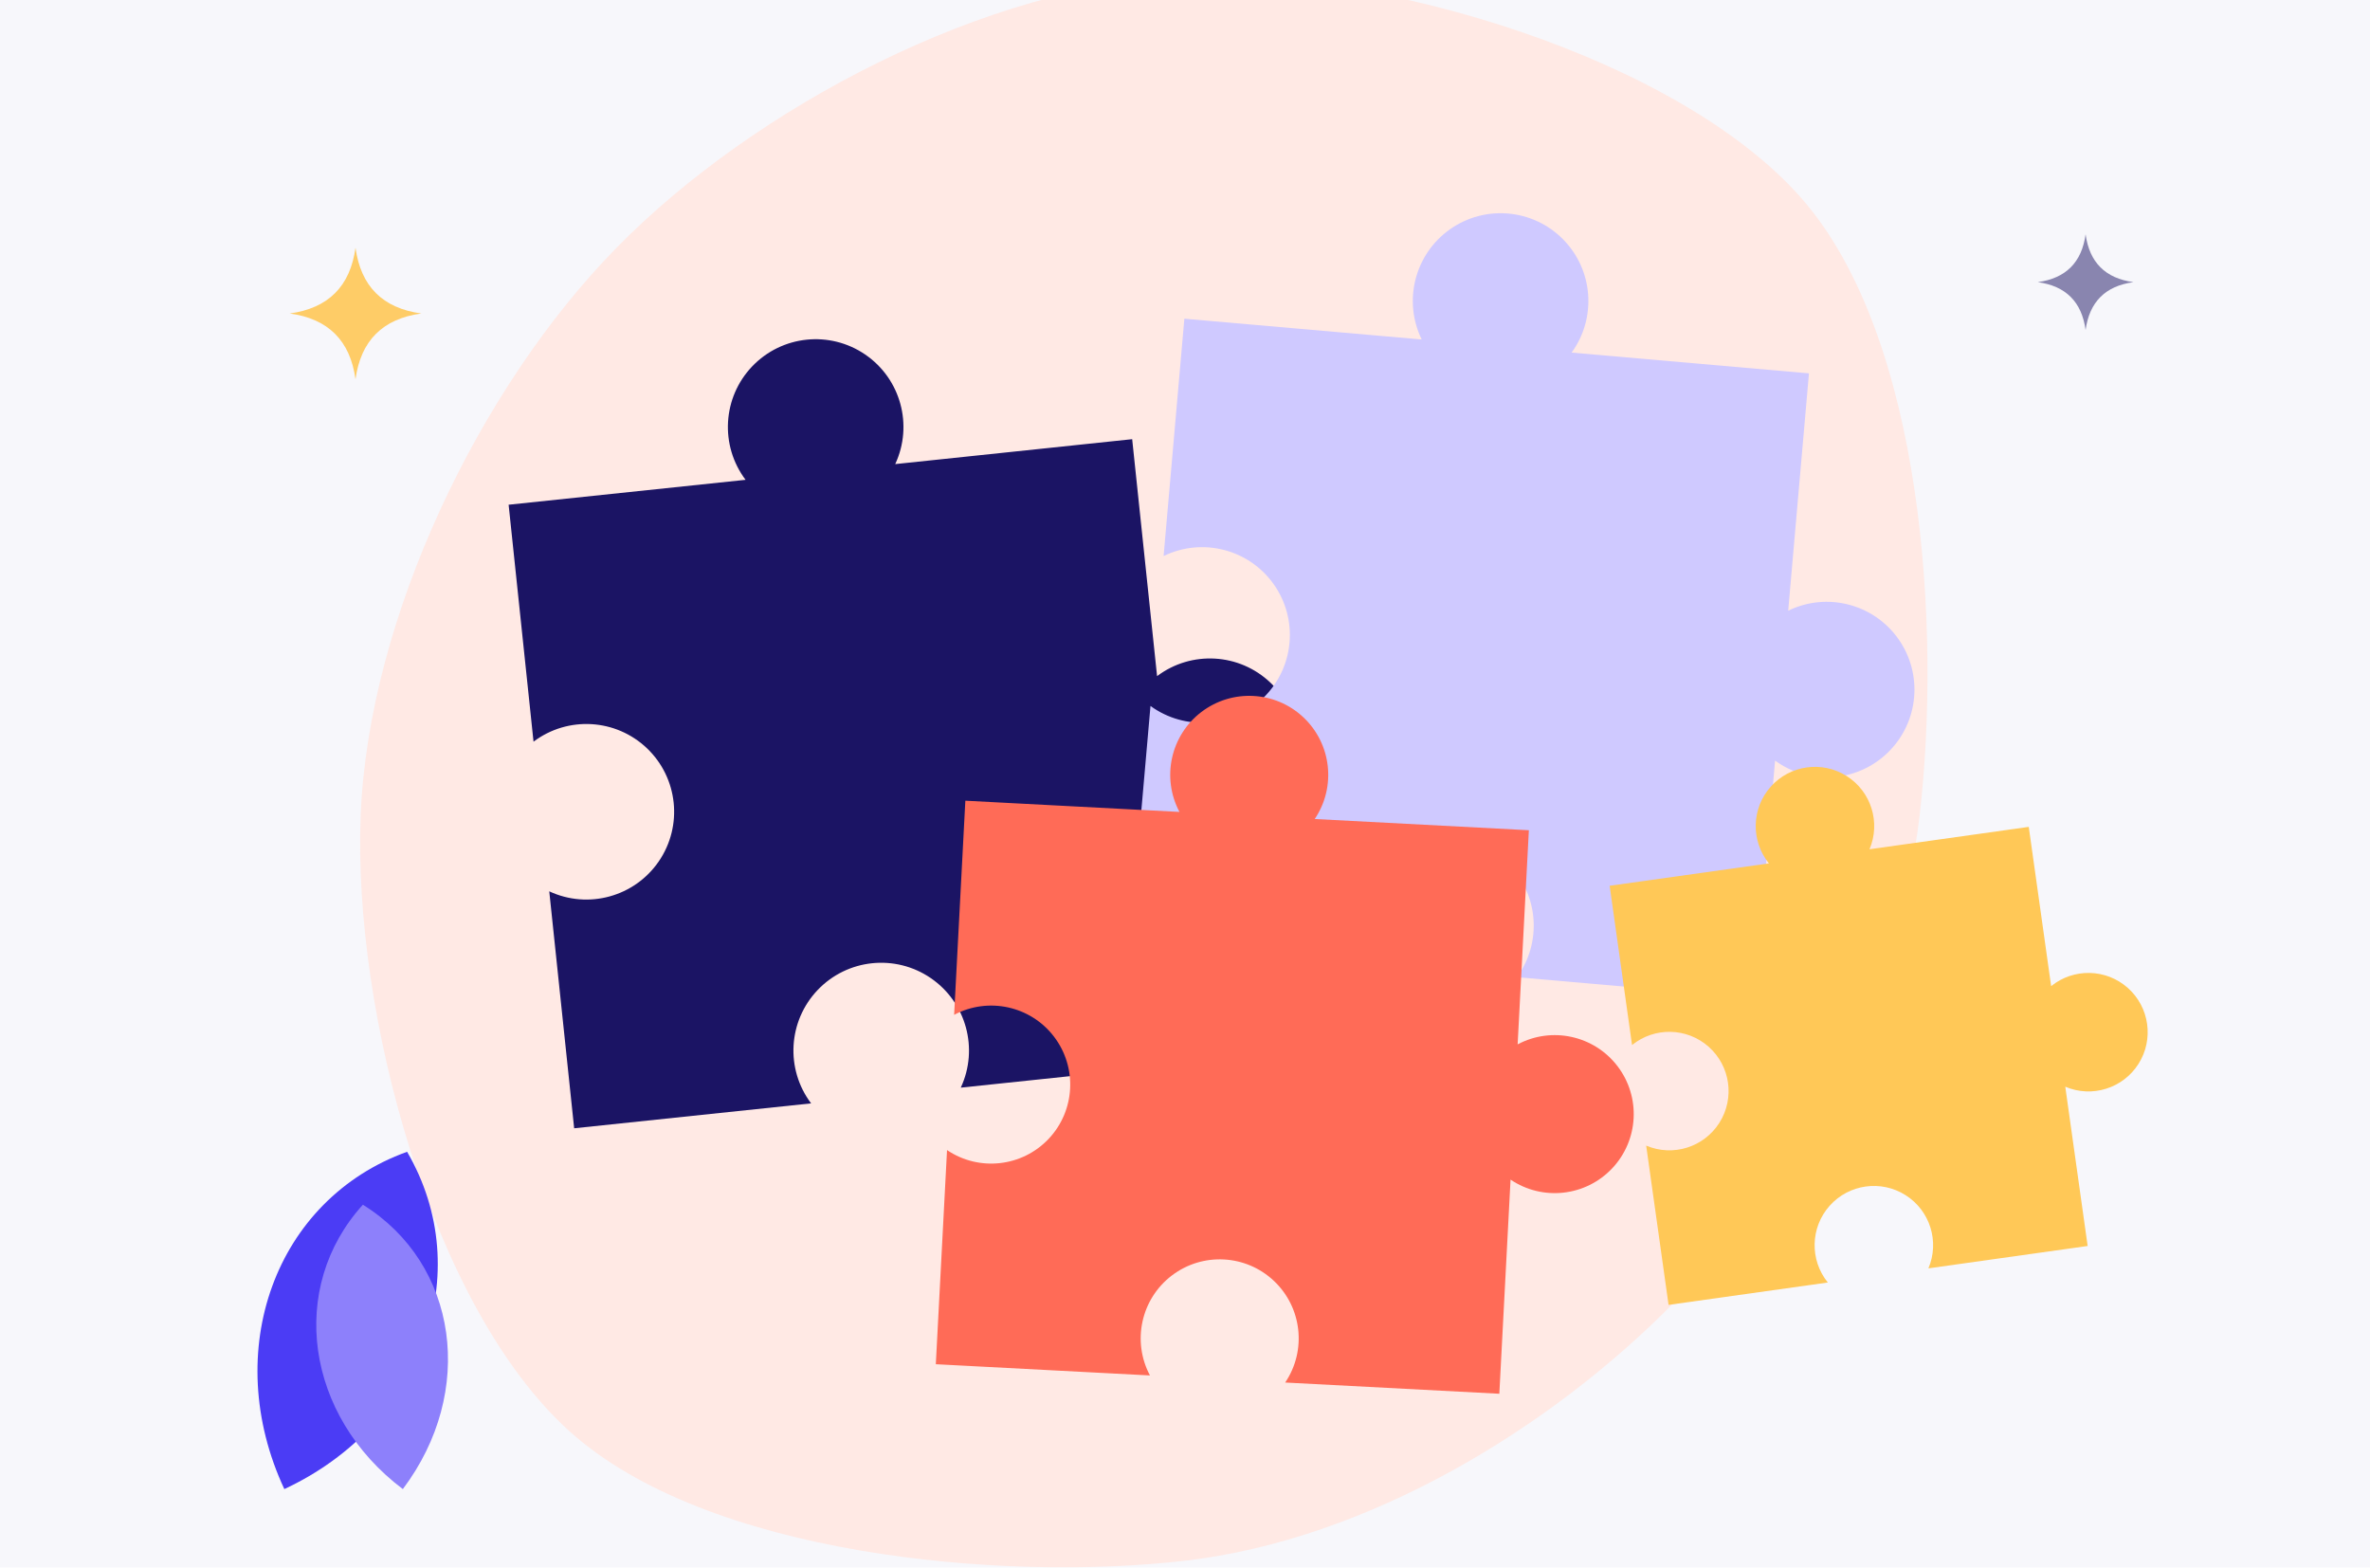
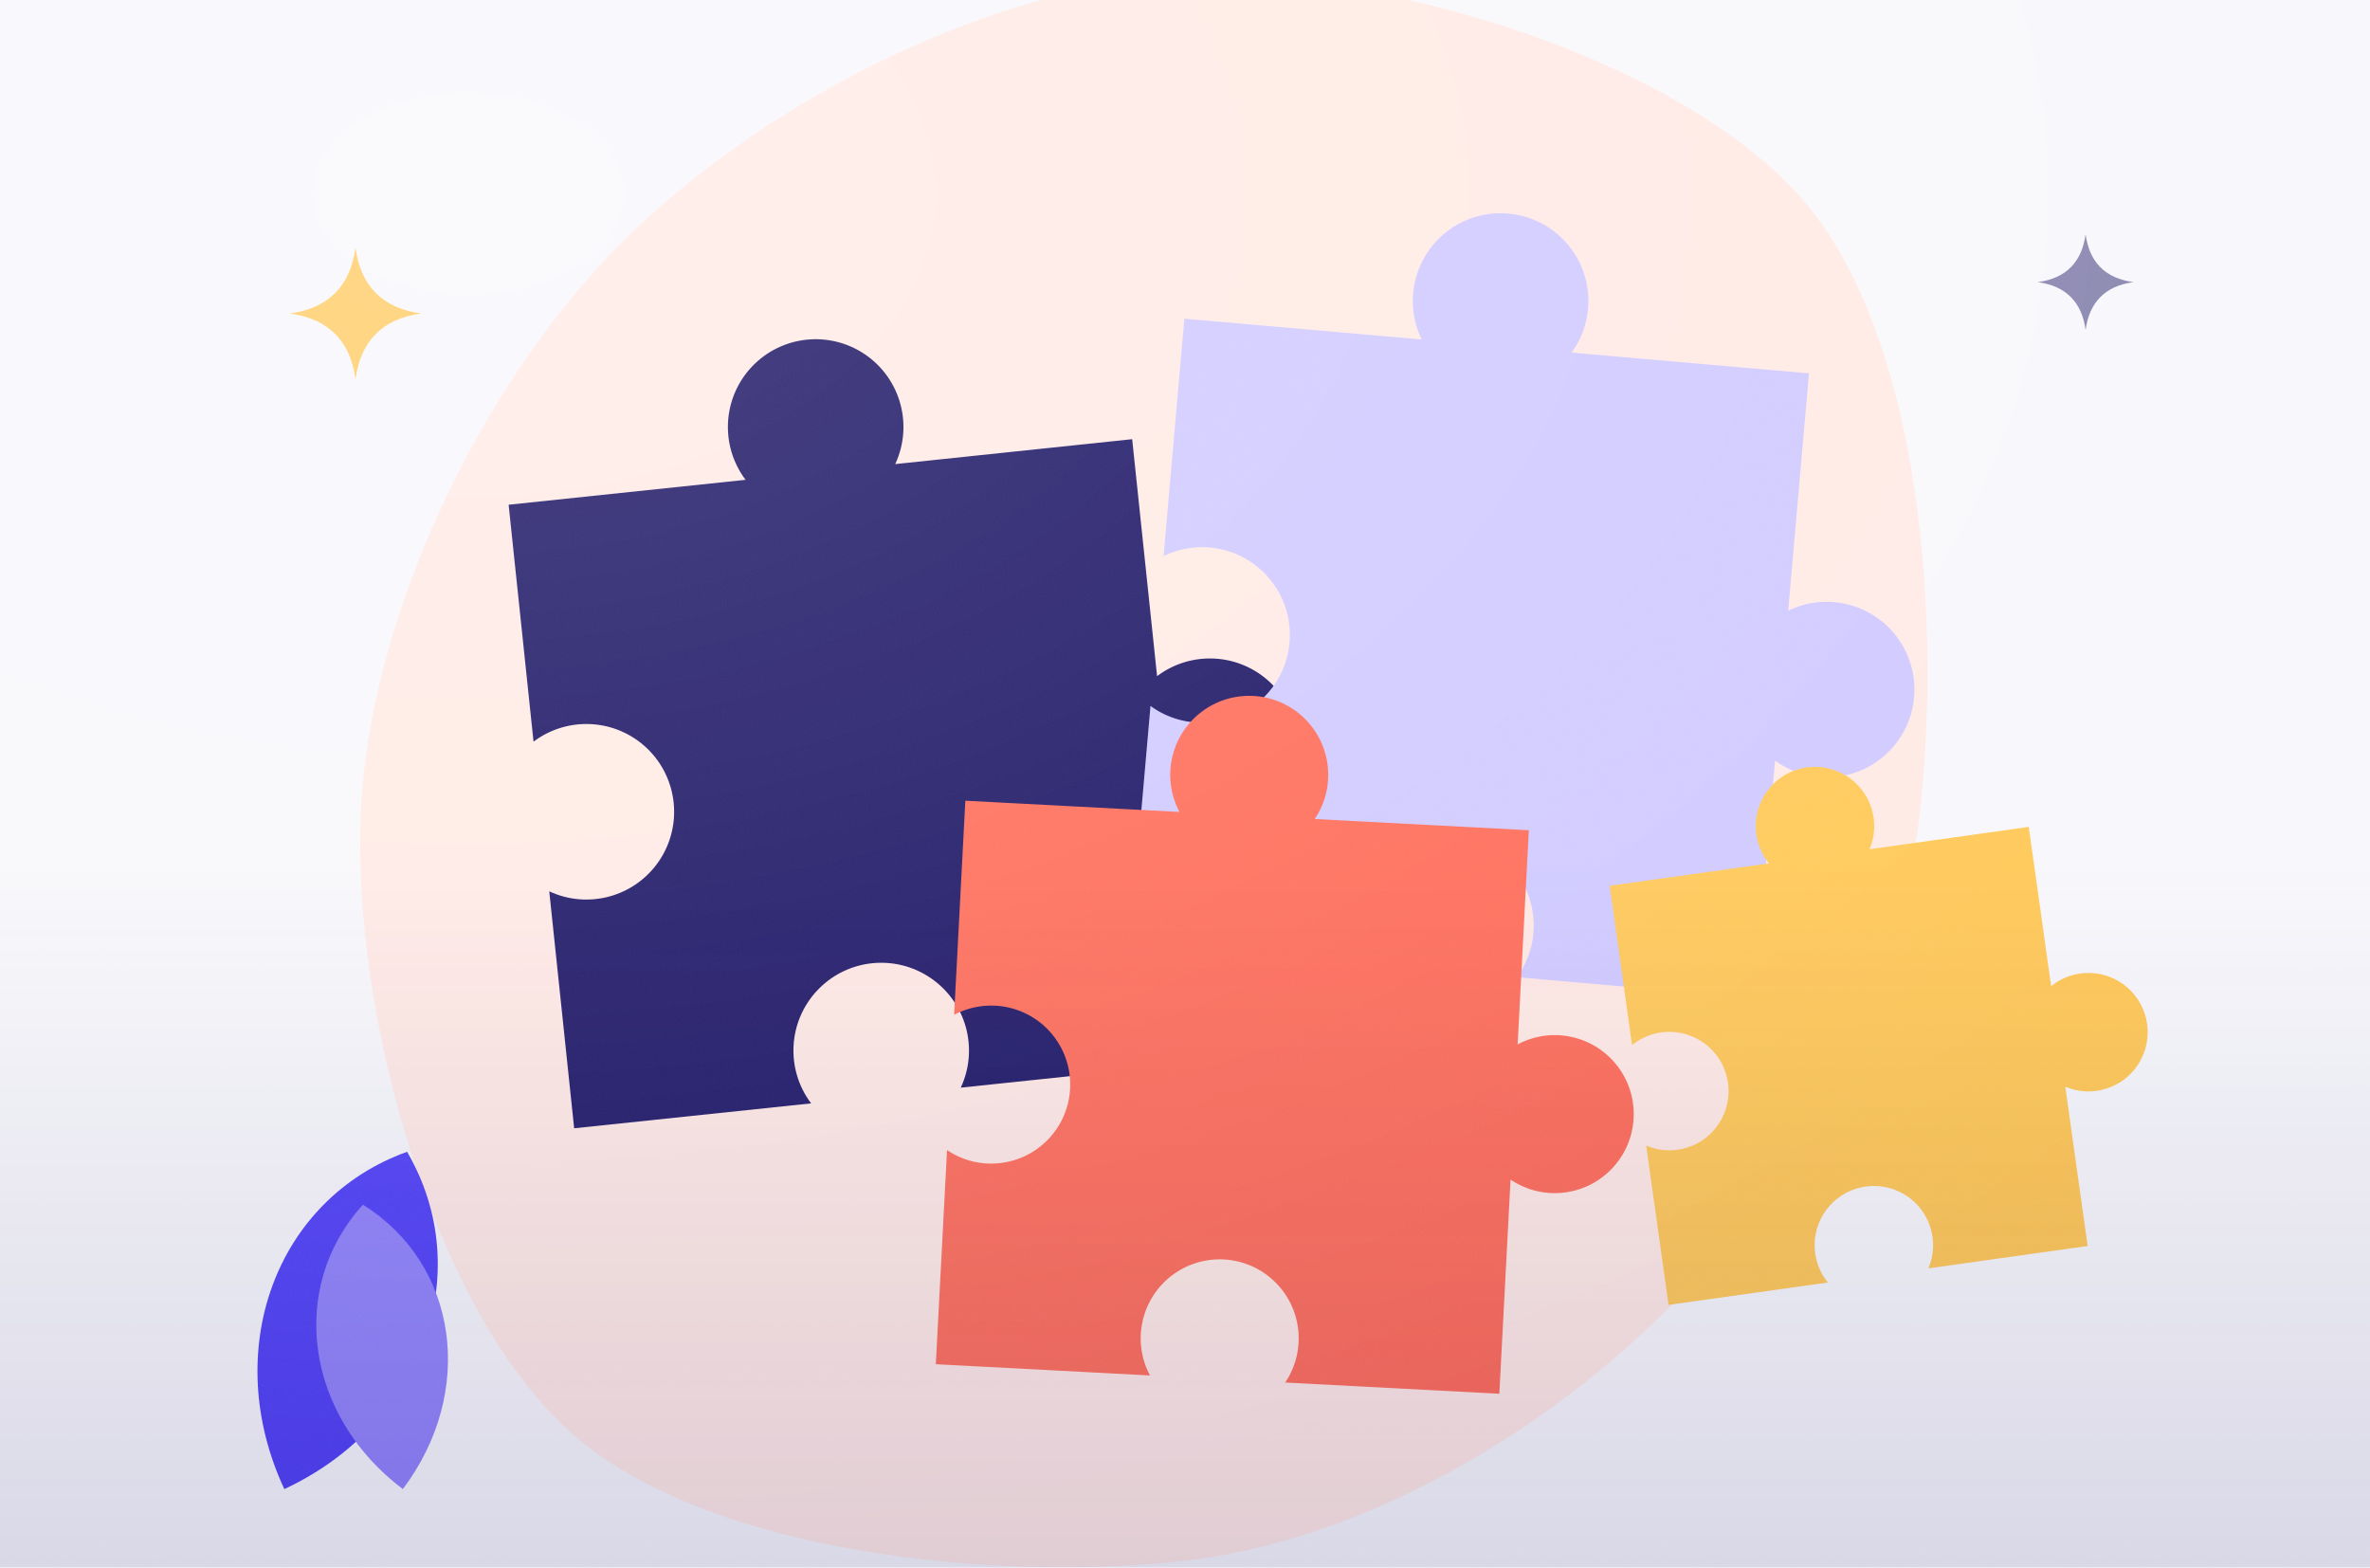
<svg xmlns="http://www.w3.org/2000/svg" viewBox="0 0 1512 1000" width="1512" height="1000" preserveAspectRatio="xMidYMid slice">
+   <defs>
+     <filter id="b1" x="-60%" y="-60%" width="220%" height="220%">
+       <feGaussianBlur stdDeviation="0.8" />
+     </filter>
+     <filter id="b2" x="-60%" y="-60%" width="220%" height="220%">
+       <feGaussianBlur stdDeviation="1.6" />
+     </filter>
+     <filter id="b3" x="-60%" y="-60%" width="220%" height="220%">
+       <feGaussianBlur stdDeviation="2.6" />
+     </filter>
+     <filter id="b5" x="-60%" y="-60%" width="220%" height="220%">
+       <feGaussianBlur stdDeviation="4.5" />
+     </filter>
+     <filter id="b8" x="-60%" y="-60%" width="220%" height="220%">
+       <feGaussianBlur stdDeviation="8" />
+     </filter>
+     <radialGradient id="pgl" cx="0.2" cy="0.12" r="0.95">
+       <stop offset="0" stop-color="#ffffff" stop-opacity="0.2" />
+       <stop offset="1" stop-color="#ffffff" stop-opacity="0" />
+     </radialGradient>
+     <linearGradient id="pvg" x1="0" y1="0.55" x2="0" y2="1">
+       <stop offset="0" stop-color="#1b1464" stop-opacity="0" />
+       <stop offset="1" stop-color="#1b1464" stop-opacity="0.14" />
+     </linearGradient>
+     <filter id="pgr" x="0" y="0" width="100%" height="100%">
+       <feTurbulence type="fractalNoise" baseFrequency="0.9" numOctaves="2" seed="7" />
+       <feColorMatrix type="saturate" values="0" />
+     </filter>
+   </defs>
  <rect x="0" y="0" width="1512" height="1000" rx="0" fill="#f7f7fb" />
  <path d="M1224.7 520C1211.1 637.5 1145.6 752.2 1067.5 831.5C989.4 910.8 873.4 982.1 756 995.7C638.6 1009.2 450.7 992.2 363.1 912.9C275.4 833.6 225 645.9 230.1 520C235.2 394.1 306 246.8 393.7 157.7C481.3 68.5 630 -9.9 756 -15C882 -20.2 1071.3 37.5 1149.4 126.6C1227.5 215.8 1238.3 402.5 1224.7 520Z" fill="#ffe9e4" />
  <g transform="translate(544.3 500) rotate(-6) scale(4)">
    <path d="M-50 -50h38a14 14 0 1 1 24 0h38v38a14 14 0 1 1 0 24v38h-38a14 14 0 1 0-24 0h-38v-38a14 14 0 1 0 0-24z" fill="#1b1464" />
  </g>
  <g transform="translate(937.4 420) rotate(5) scale(4)">
    <path d="M-50 -50h38a14 14 0 1 1 24 0h38v38a14 14 0 1 1 0 24v38h-38a14 14 0 1 0-24 0h-38v-38a14 14 0 1 0 0-24z" fill="#cfc9ff" />
  </g>
  <g transform="translate(786.2 700) rotate(3) scale(3.6)">
    <path d="M-50 -50h38a14 14 0 1 1 24 0h38v38a14 14 0 1 1 0 24v38h-38a14 14 0 1 0-24 0h-38v-38a14 14 0 1 0 0-24z" fill="#ff6b57" />
  </g>
  <g transform="translate(1179.4 680) rotate(-8) scale(2.7)">
    <path d="M-50 -50h38a14 14 0 1 1 24 0h38v38a14 14 0 1 1 0 24v38h-38a14 14 0 1 0-24 0h-38v-38a14 14 0 1 0 0-24z" fill="#ffc857" />
  </g>
  <path d="M226.8 158.015Q231.838 194.962 268.785 200Q231.838 205.038 226.8 241.985Q221.762 205.038 184.815 200Q221.762 194.962 226.8 158.015Z" fill="#ffc857" opacity="0.9" />
  <path d="M1330.56 149.466Q1334.224 176.336 1361.094 180Q1334.224 183.664 1330.56 210.534Q1326.896 183.664 1300.026 180Q1326.896 176.336 1330.56 149.466Z" fill="#1b1464" opacity="0.5" />
  <g transform="translate(181.4 950) rotate(20)">
    <path d="M0 0C68.7 -68.7 68.7 -171.8 0 -229C-68.7 -171.8 -68.7 -68.7 0 0Z" fill="#4b3cf5" />
  </g>
  <g transform="translate(257 950) rotate(-8)">
    <path d="M0 0C55 -55 55 -137.4 0 -183.2C-55 -137.4 -55 -55 0 0Z" fill="#8d80fb" />
  </g>
+   <rect width="1512" height="1000" fill="url(#pgl)" />
+   <rect width="1512" height="1000" fill="url(#pvg)" />
+   <rect width="1512" height="1000" filter="url(#pgr)" opacity="0.16" style="mix-blend-mode:soft-light" />
</svg>
